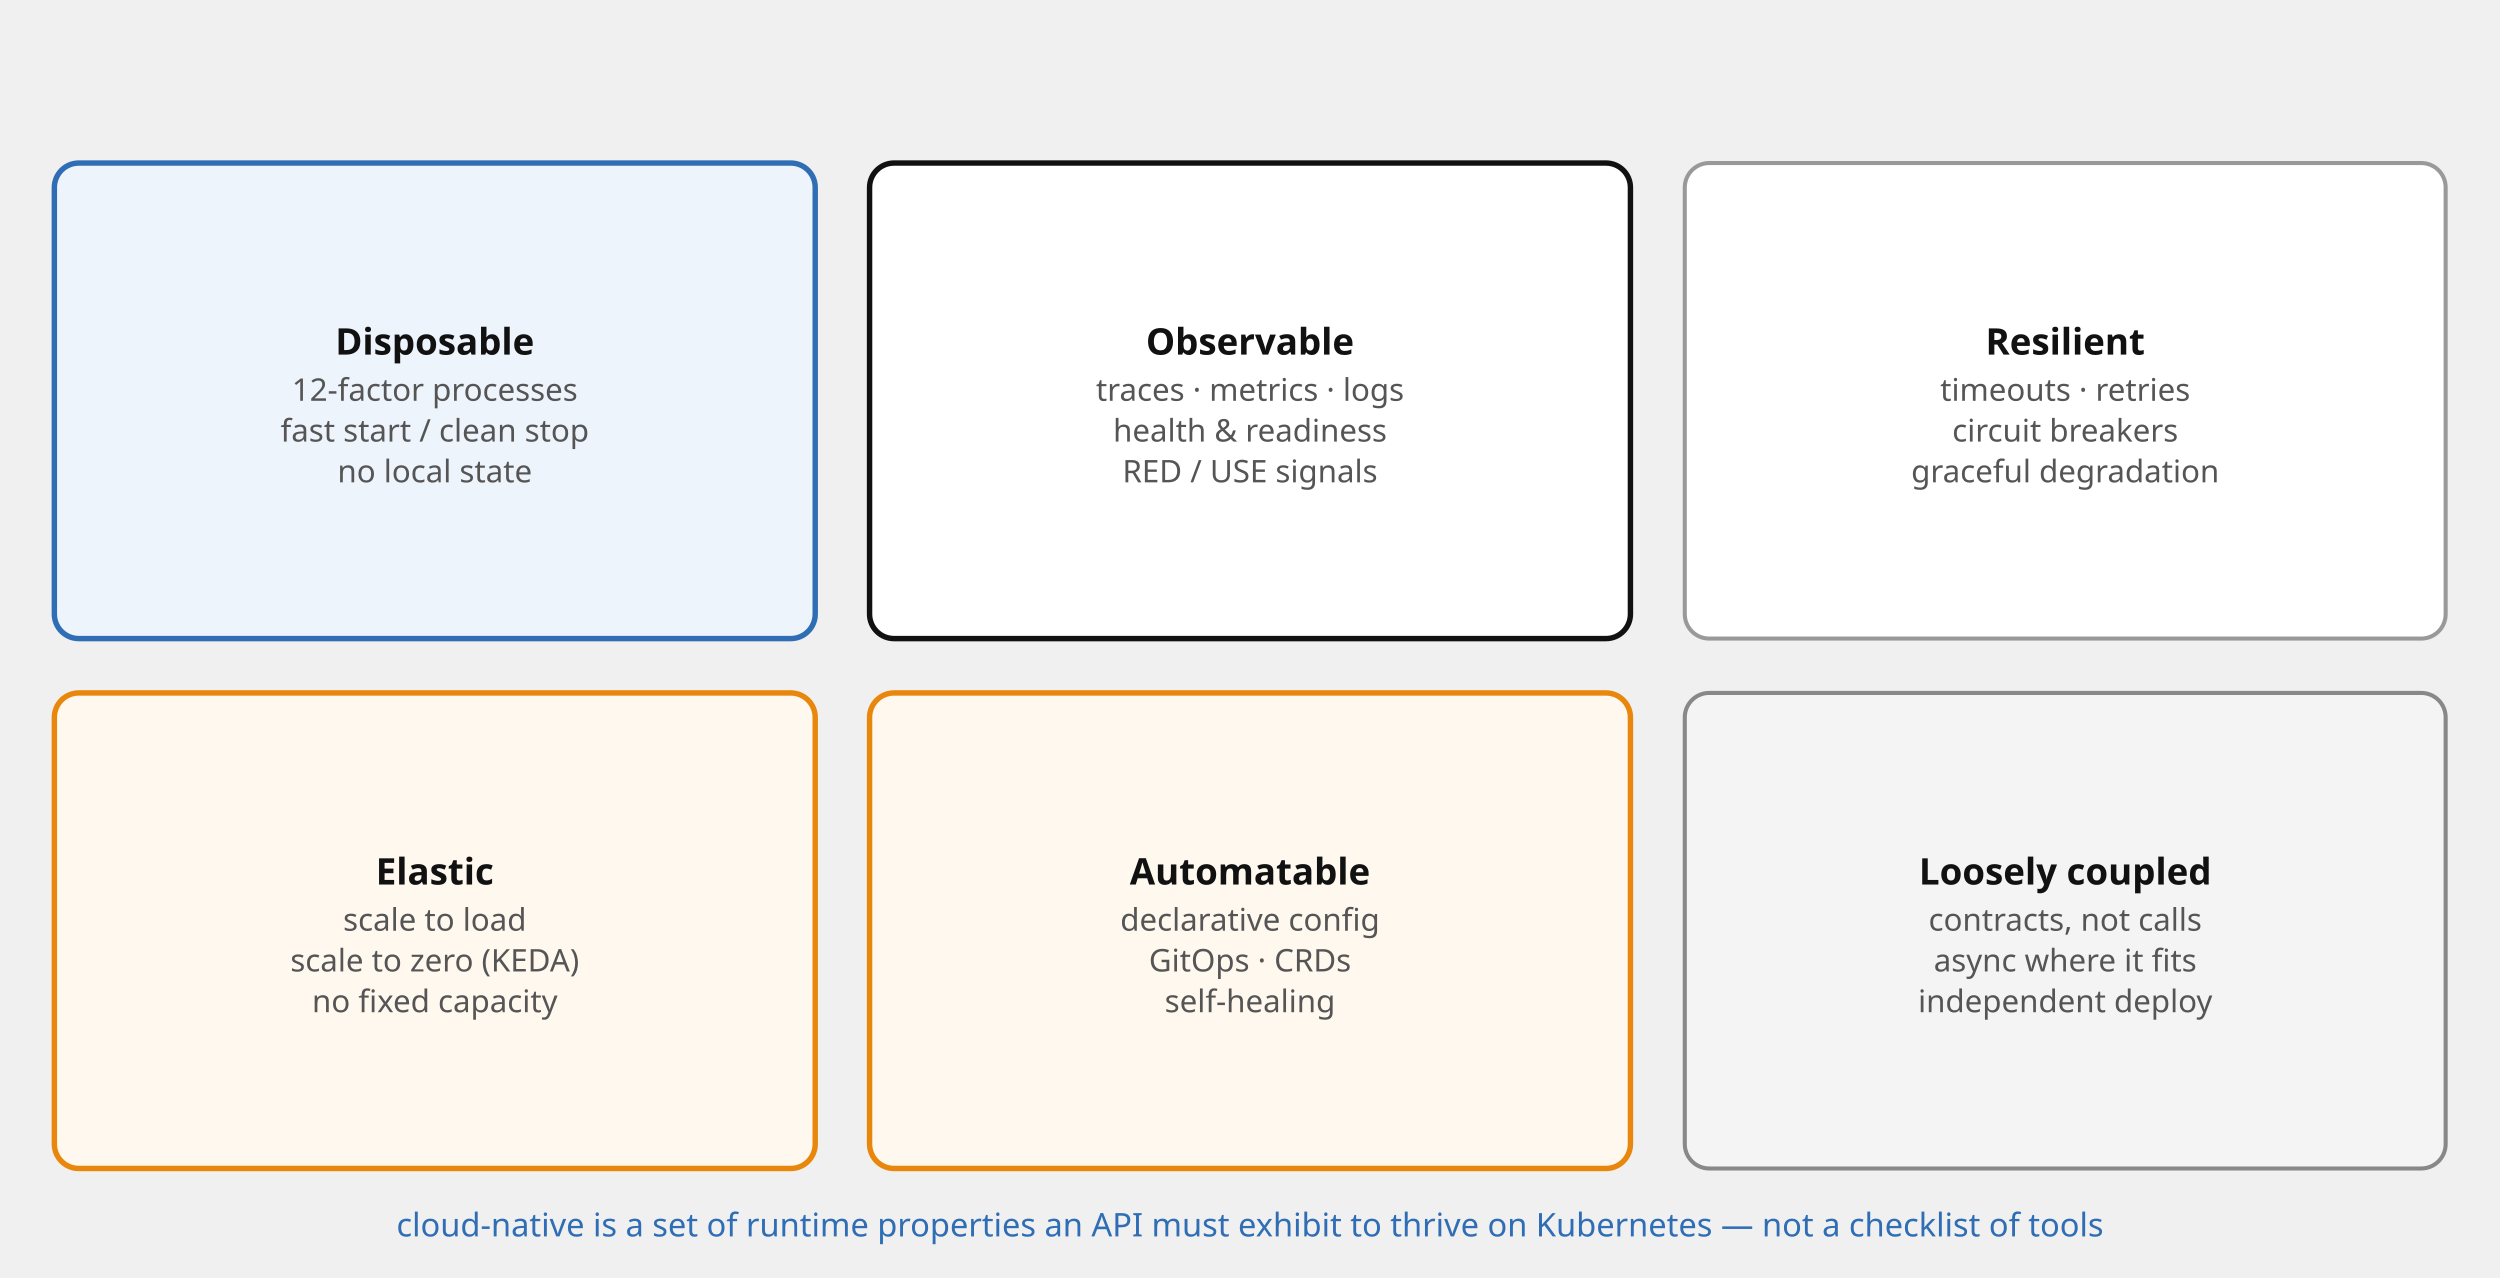
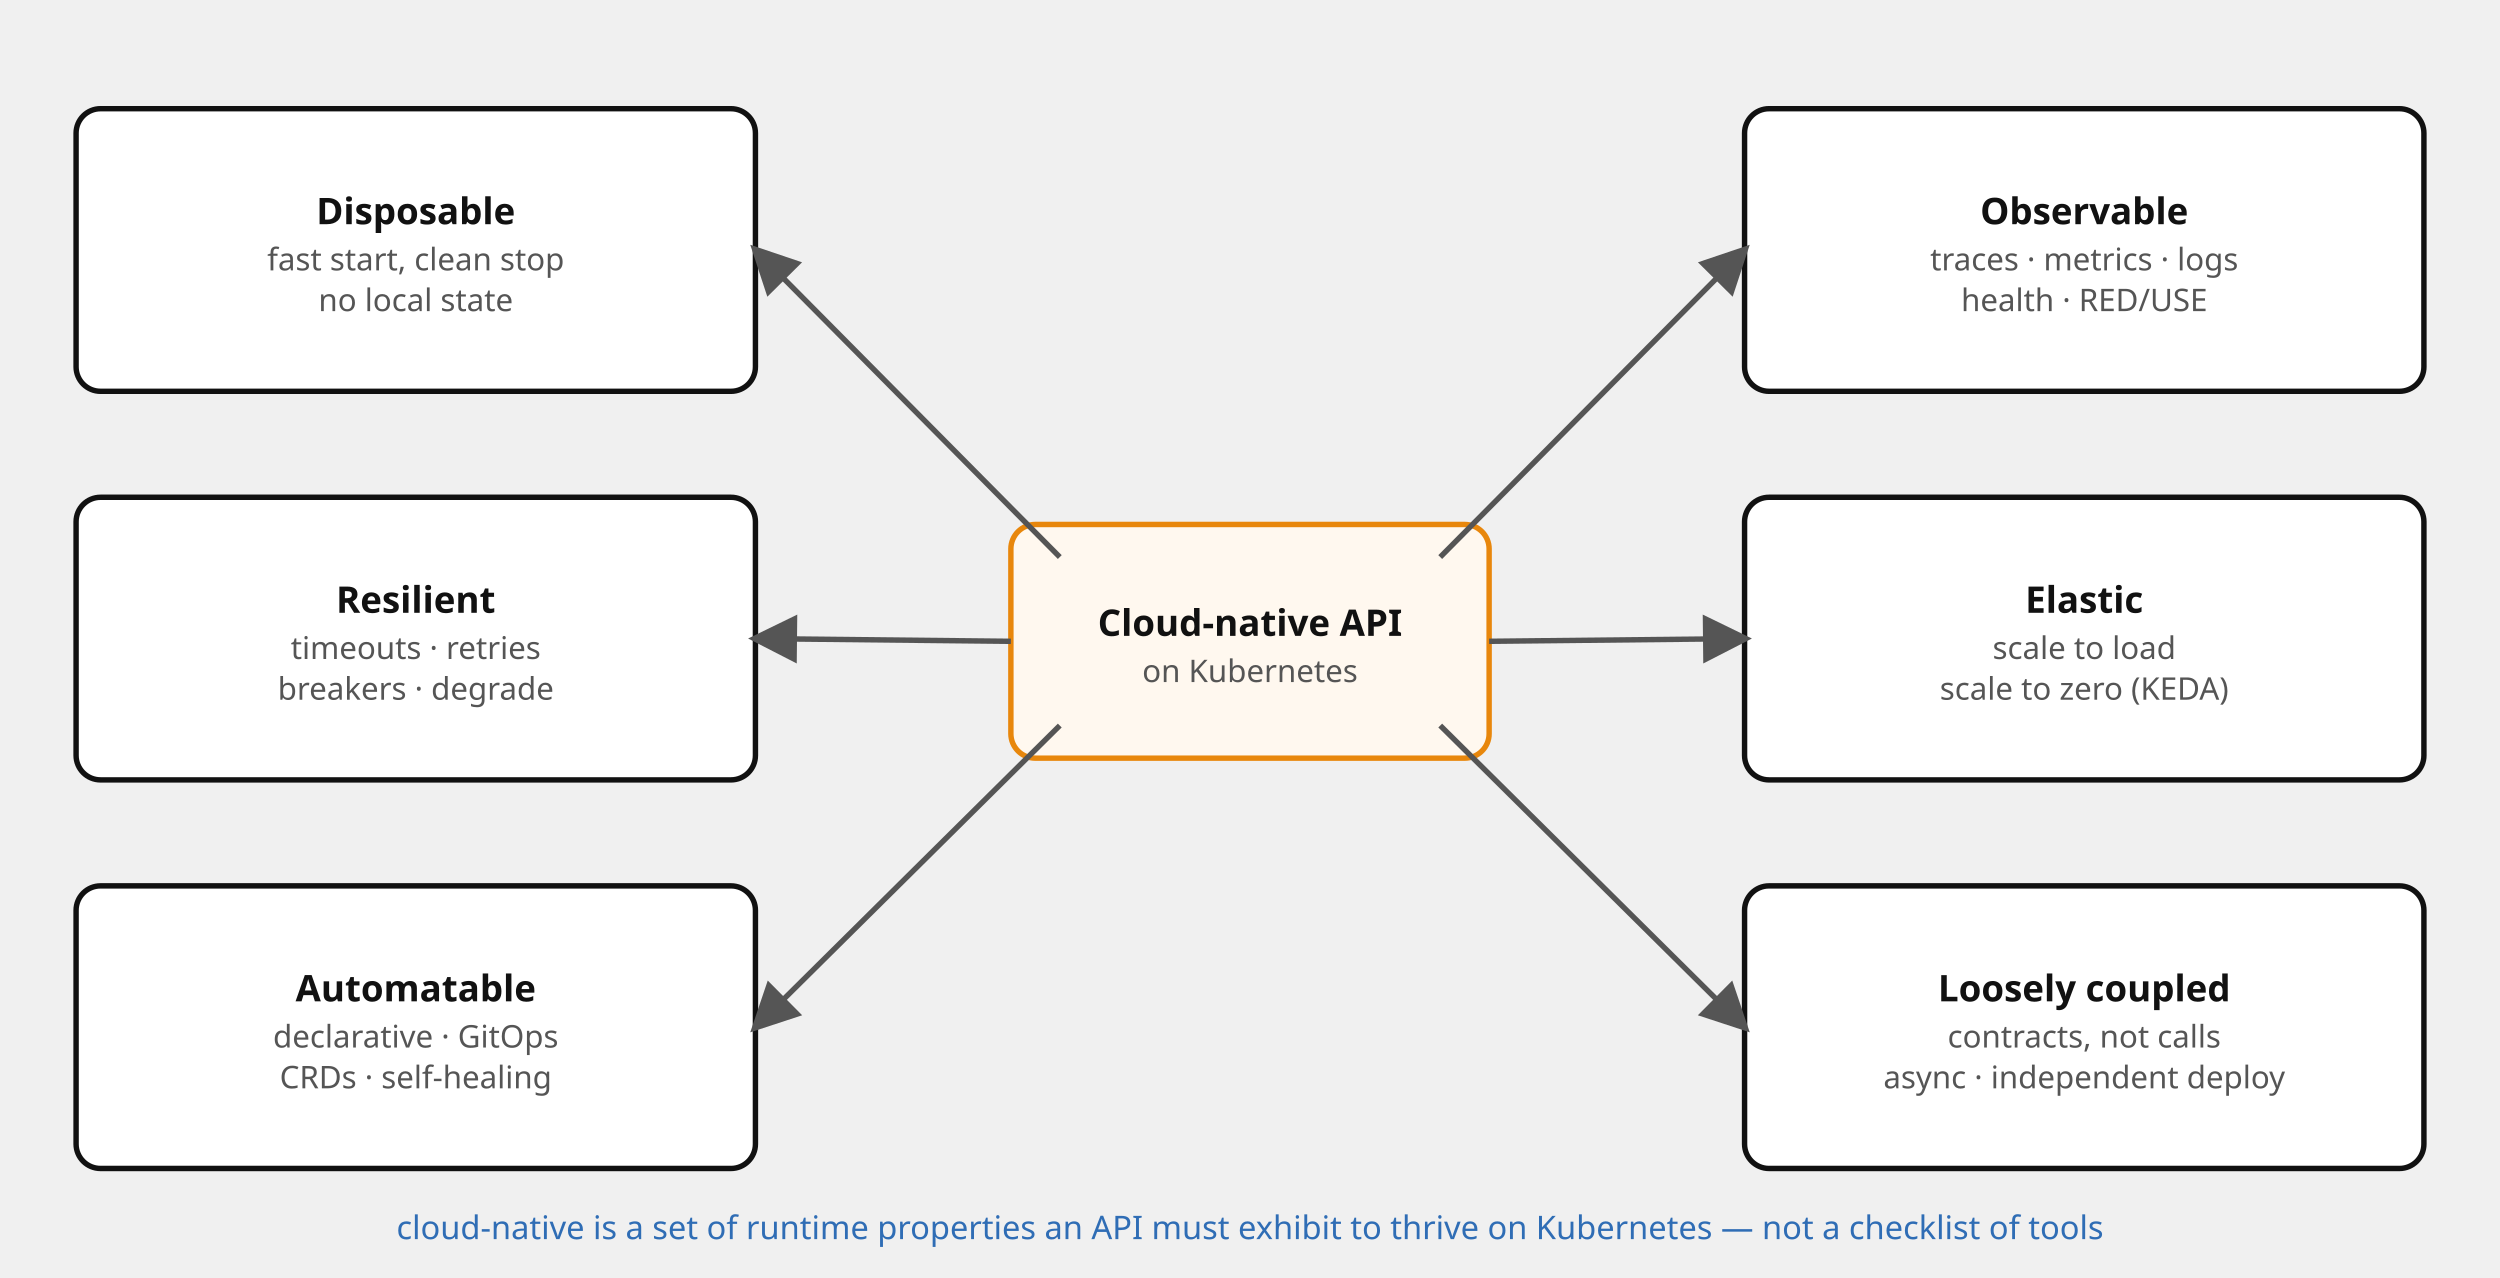
<svg xmlns="http://www.w3.org/2000/svg" viewBox="0 0 920 470" font-family="'Red Hat Text', system-ui, sans-serif" role="img">
  <defs>
    <marker id="a" viewBox="0 0 10 10" refX="8.5" refY="5" markerWidth="9" markerHeight="9" orient="auto-start-reverse">
      <path d="M0,0 L10,5 L0,10 z" fill="#555" />
    </marker>
    <marker id="am" viewBox="0 0 10 10" refX="8.5" refY="5" markerWidth="9" markerHeight="9" orient="auto-start-reverse">
      <path d="M0,0 L10,5 L0,10 z" fill="#b8650a" />
    </marker>
  </defs>
-   <rect x="20" y="60" width="280" height="175" rx="9" fill="#eef4fb" stroke="#2f6db5" stroke-width="2" />
-   <text x="160.0" y="130.5" font-size="13.5" font-weight="700" fill="#111111" text-anchor="middle">Disposable</text>
-   <text x="160.0" y="147.5" font-size="11.5" fill="#555555" text-anchor="middle">12-factor processes</text>
-   <text x="160.0" y="162.5" font-size="11.5" fill="#555555" text-anchor="middle">fast start / clean stop</text>
-   <text x="160.0" y="177.5" font-size="11.5" fill="#555555" text-anchor="middle">no local state</text>
-   <rect x="320" y="60" width="280" height="175" rx="9" fill="#ffffff" stroke="#111111" stroke-width="2" />
-   <text x="460.0" y="130.5" font-size="13.5" font-weight="700" fill="#111111" text-anchor="middle">Observable</text>
-   <text x="460.0" y="147.5" font-size="11.5" fill="#555555" text-anchor="middle">traces · metrics · logs</text>
-   <text x="460.0" y="162.5" font-size="11.5" fill="#555555" text-anchor="middle">health &amp; readiness</text>
-   <text x="460.0" y="177.5" font-size="11.5" fill="#555555" text-anchor="middle">RED / USE signals</text>
-   <rect x="620" y="60" width="280" height="175" rx="9" fill="#ffffff" stroke="#999999" stroke-width="1.5" />
-   <text x="760.0" y="130.5" font-size="13.5" font-weight="700" fill="#111111" text-anchor="middle">Resilient</text>
-   <text x="760.0" y="147.5" font-size="11.5" fill="#555555" text-anchor="middle">timeouts · retries</text>
-   <text x="760.0" y="162.5" font-size="11.5" fill="#555555" text-anchor="middle">circuit breakers</text>
-   <text x="760.0" y="177.5" font-size="11.5" fill="#555555" text-anchor="middle">graceful degradation</text>
-   <rect x="20" y="255" width="280" height="175" rx="9" fill="#fff8ef" stroke="#e8870c" stroke-width="2" />
-   <text x="160.0" y="325.5" font-size="13.5" font-weight="700" fill="#111111" text-anchor="middle">Elastic</text>
-   <text x="160.0" y="342.5" font-size="11.5" fill="#555555" text-anchor="middle">scale to load</text>
-   <text x="160.0" y="357.5" font-size="11.5" fill="#555555" text-anchor="middle">scale to zero (KEDA)</text>
-   <text x="160.0" y="372.5" font-size="11.5" fill="#555555" text-anchor="middle">no fixed capacity</text>
-   <rect x="320" y="255" width="280" height="175" rx="9" fill="#fff8ef" stroke="#e8870c" stroke-width="2" />
-   <text x="460.0" y="325.5" font-size="13.5" font-weight="700" fill="#111111" text-anchor="middle">Automatable</text>
-   <text x="460.0" y="342.5" font-size="11.5" fill="#555555" text-anchor="middle">declarative config</text>
-   <text x="460.0" y="357.5" font-size="11.5" fill="#555555" text-anchor="middle">GitOps · CRDs</text>
-   <text x="460.0" y="372.5" font-size="11.5" fill="#555555" text-anchor="middle">self-healing</text>
-   <rect x="620" y="255" width="280" height="175" rx="9" fill="#f4f4f4" stroke="#888888" stroke-width="1.5" />
-   <text x="760.0" y="325.5" font-size="13.5" font-weight="700" fill="#111111" text-anchor="middle">Loosely coupled</text>
-   <text x="760.0" y="342.5" font-size="11.5" fill="#555555" text-anchor="middle">contracts, not calls</text>
-   <text x="760.0" y="357.5" font-size="11.5" fill="#555555" text-anchor="middle">async where it fits</text>
-   <text x="760.0" y="372.5" font-size="11.5" fill="#555555" text-anchor="middle">independent deploy</text>
-   <text x="460" y="455" font-size="12" fill="#2f6db5" text-anchor="middle">cloud-native is a set of runtime properties an API must exhibit to thrive on Kubernetes — not a checklist of tools</text>
+   <rect x="372" y="193" width="176" height="86" rx="9" fill="#fff8ef" stroke="#e8870c" stroke-width="2" />
+   <text x="460.0" y="234.0" font-size="13.5" font-weight="700" fill="#111111" text-anchor="middle">Cloud-native API</text>
+   <text x="460.0" y="251.0" font-size="11.5" fill="#555555" text-anchor="middle">on Kubernetes</text>
+   <rect x="28" y="40" width="250" height="104" rx="9" fill="#ffffff" stroke="#111111" stroke-width="2" />
+   <text x="153.0" y="82.5" font-size="13.5" font-weight="700" fill="#111111" text-anchor="middle">Disposable</text>
+   <text x="153.0" y="99.5" font-size="11.5" fill="#555555" text-anchor="middle">fast start, clean stop</text>
+   <text x="153.0" y="114.5" font-size="11.5" fill="#555555" text-anchor="middle">no local state</text>
+   <rect x="28" y="183" width="250" height="104" rx="9" fill="#ffffff" stroke="#111111" stroke-width="2" />
+   <text x="153.0" y="225.5" font-size="13.5" font-weight="700" fill="#111111" text-anchor="middle">Resilient</text>
+   <text x="153.0" y="242.5" font-size="11.5" fill="#555555" text-anchor="middle">timeouts · retries</text>
+   <text x="153.0" y="257.5" font-size="11.5" fill="#555555" text-anchor="middle">breakers · degrade</text>
+   <rect x="28" y="326" width="250" height="104" rx="9" fill="#ffffff" stroke="#111111" stroke-width="2" />
+   <text x="153.0" y="368.5" font-size="13.5" font-weight="700" fill="#111111" text-anchor="middle">Automatable</text>
+   <text x="153.0" y="385.5" font-size="11.5" fill="#555555" text-anchor="middle">declarative · GitOps</text>
+   <text x="153.0" y="400.5" font-size="11.5" fill="#555555" text-anchor="middle">CRDs · self-healing</text>
+   <rect x="642" y="40" width="250" height="104" rx="9" fill="#ffffff" stroke="#111111" stroke-width="2" />
+   <text x="767.0" y="82.5" font-size="13.5" font-weight="700" fill="#111111" text-anchor="middle">Observable</text>
+   <text x="767.0" y="99.5" font-size="11.5" fill="#555555" text-anchor="middle">traces · metrics · logs</text>
+   <text x="767.0" y="114.5" font-size="11.5" fill="#555555" text-anchor="middle">health · RED/USE</text>
+   <rect x="642" y="183" width="250" height="104" rx="9" fill="#ffffff" stroke="#111111" stroke-width="2" />
+   <text x="767.0" y="225.5" font-size="13.5" font-weight="700" fill="#111111" text-anchor="middle">Elastic</text>
+   <text x="767.0" y="242.5" font-size="11.5" fill="#555555" text-anchor="middle">scale to load</text>
+   <text x="767.0" y="257.5" font-size="11.5" fill="#555555" text-anchor="middle">scale to zero (KEDA)</text>
+   <rect x="642" y="326" width="250" height="104" rx="9" fill="#ffffff" stroke="#111111" stroke-width="2" />
+   <text x="767.0" y="368.5" font-size="13.5" font-weight="700" fill="#111111" text-anchor="middle">Loosely coupled</text>
+   <text x="767.0" y="385.5" font-size="11.5" fill="#555555" text-anchor="middle">contracts, not calls</text>
+   <text x="767.0" y="400.5" font-size="11.5" fill="#555555" text-anchor="middle">async · independent deploy</text>
+   <path d="M390,205 L278,92" fill="none" stroke="#555" stroke-width="2" marker-end="url(#a)" />
+   <path d="M372,236 L278,235" fill="none" stroke="#555" stroke-width="2" marker-end="url(#a)" />
+   <path d="M390,267 L278,378" fill="none" stroke="#555" stroke-width="2" marker-end="url(#a)" />
+   <path d="M530,205 L642,92" fill="none" stroke="#555" stroke-width="2" marker-end="url(#a)" />
+   <path d="M548,236 L642,235" fill="none" stroke="#555" stroke-width="2" marker-end="url(#a)" />
+   <path d="M530,267 L642,378" fill="none" stroke="#555" stroke-width="2" marker-end="url(#a)" />
+   <text x="460" y="456" font-size="12" fill="#2f6db5" text-anchor="middle">cloud-native is a set of runtime properties an API must exhibit to thrive on Kubernetes — not a checklist of tools</text>
</svg>
